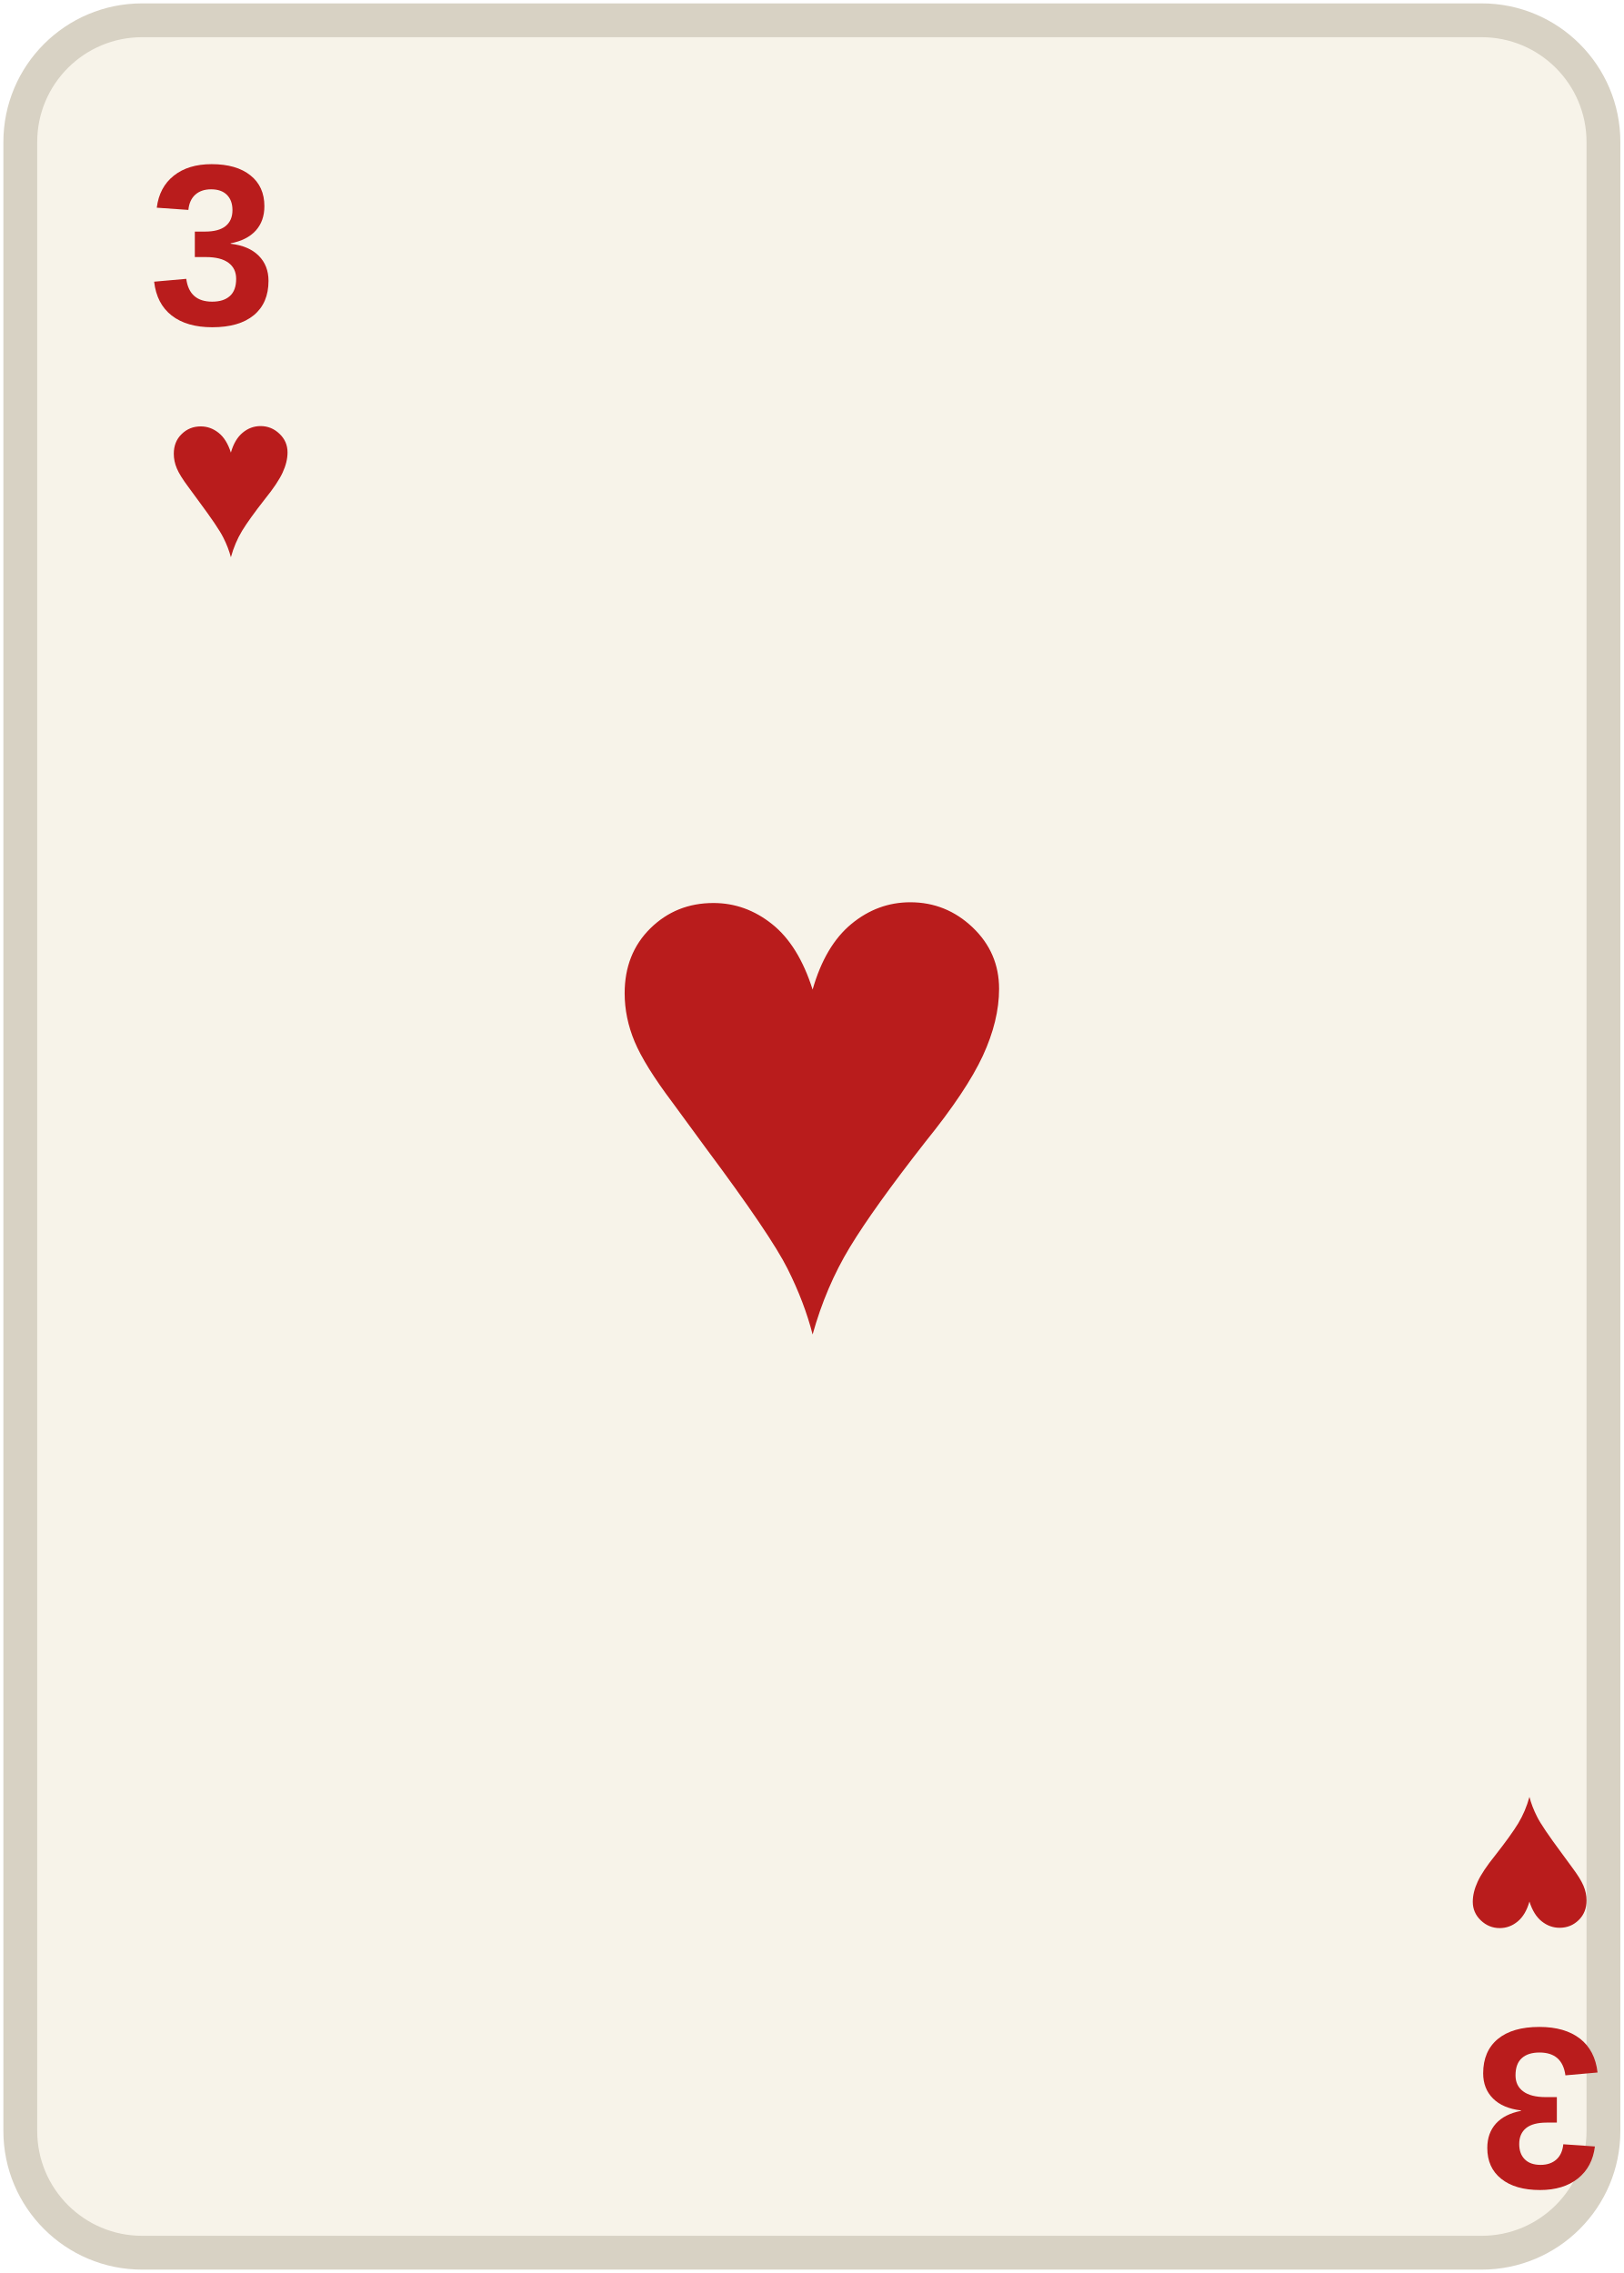
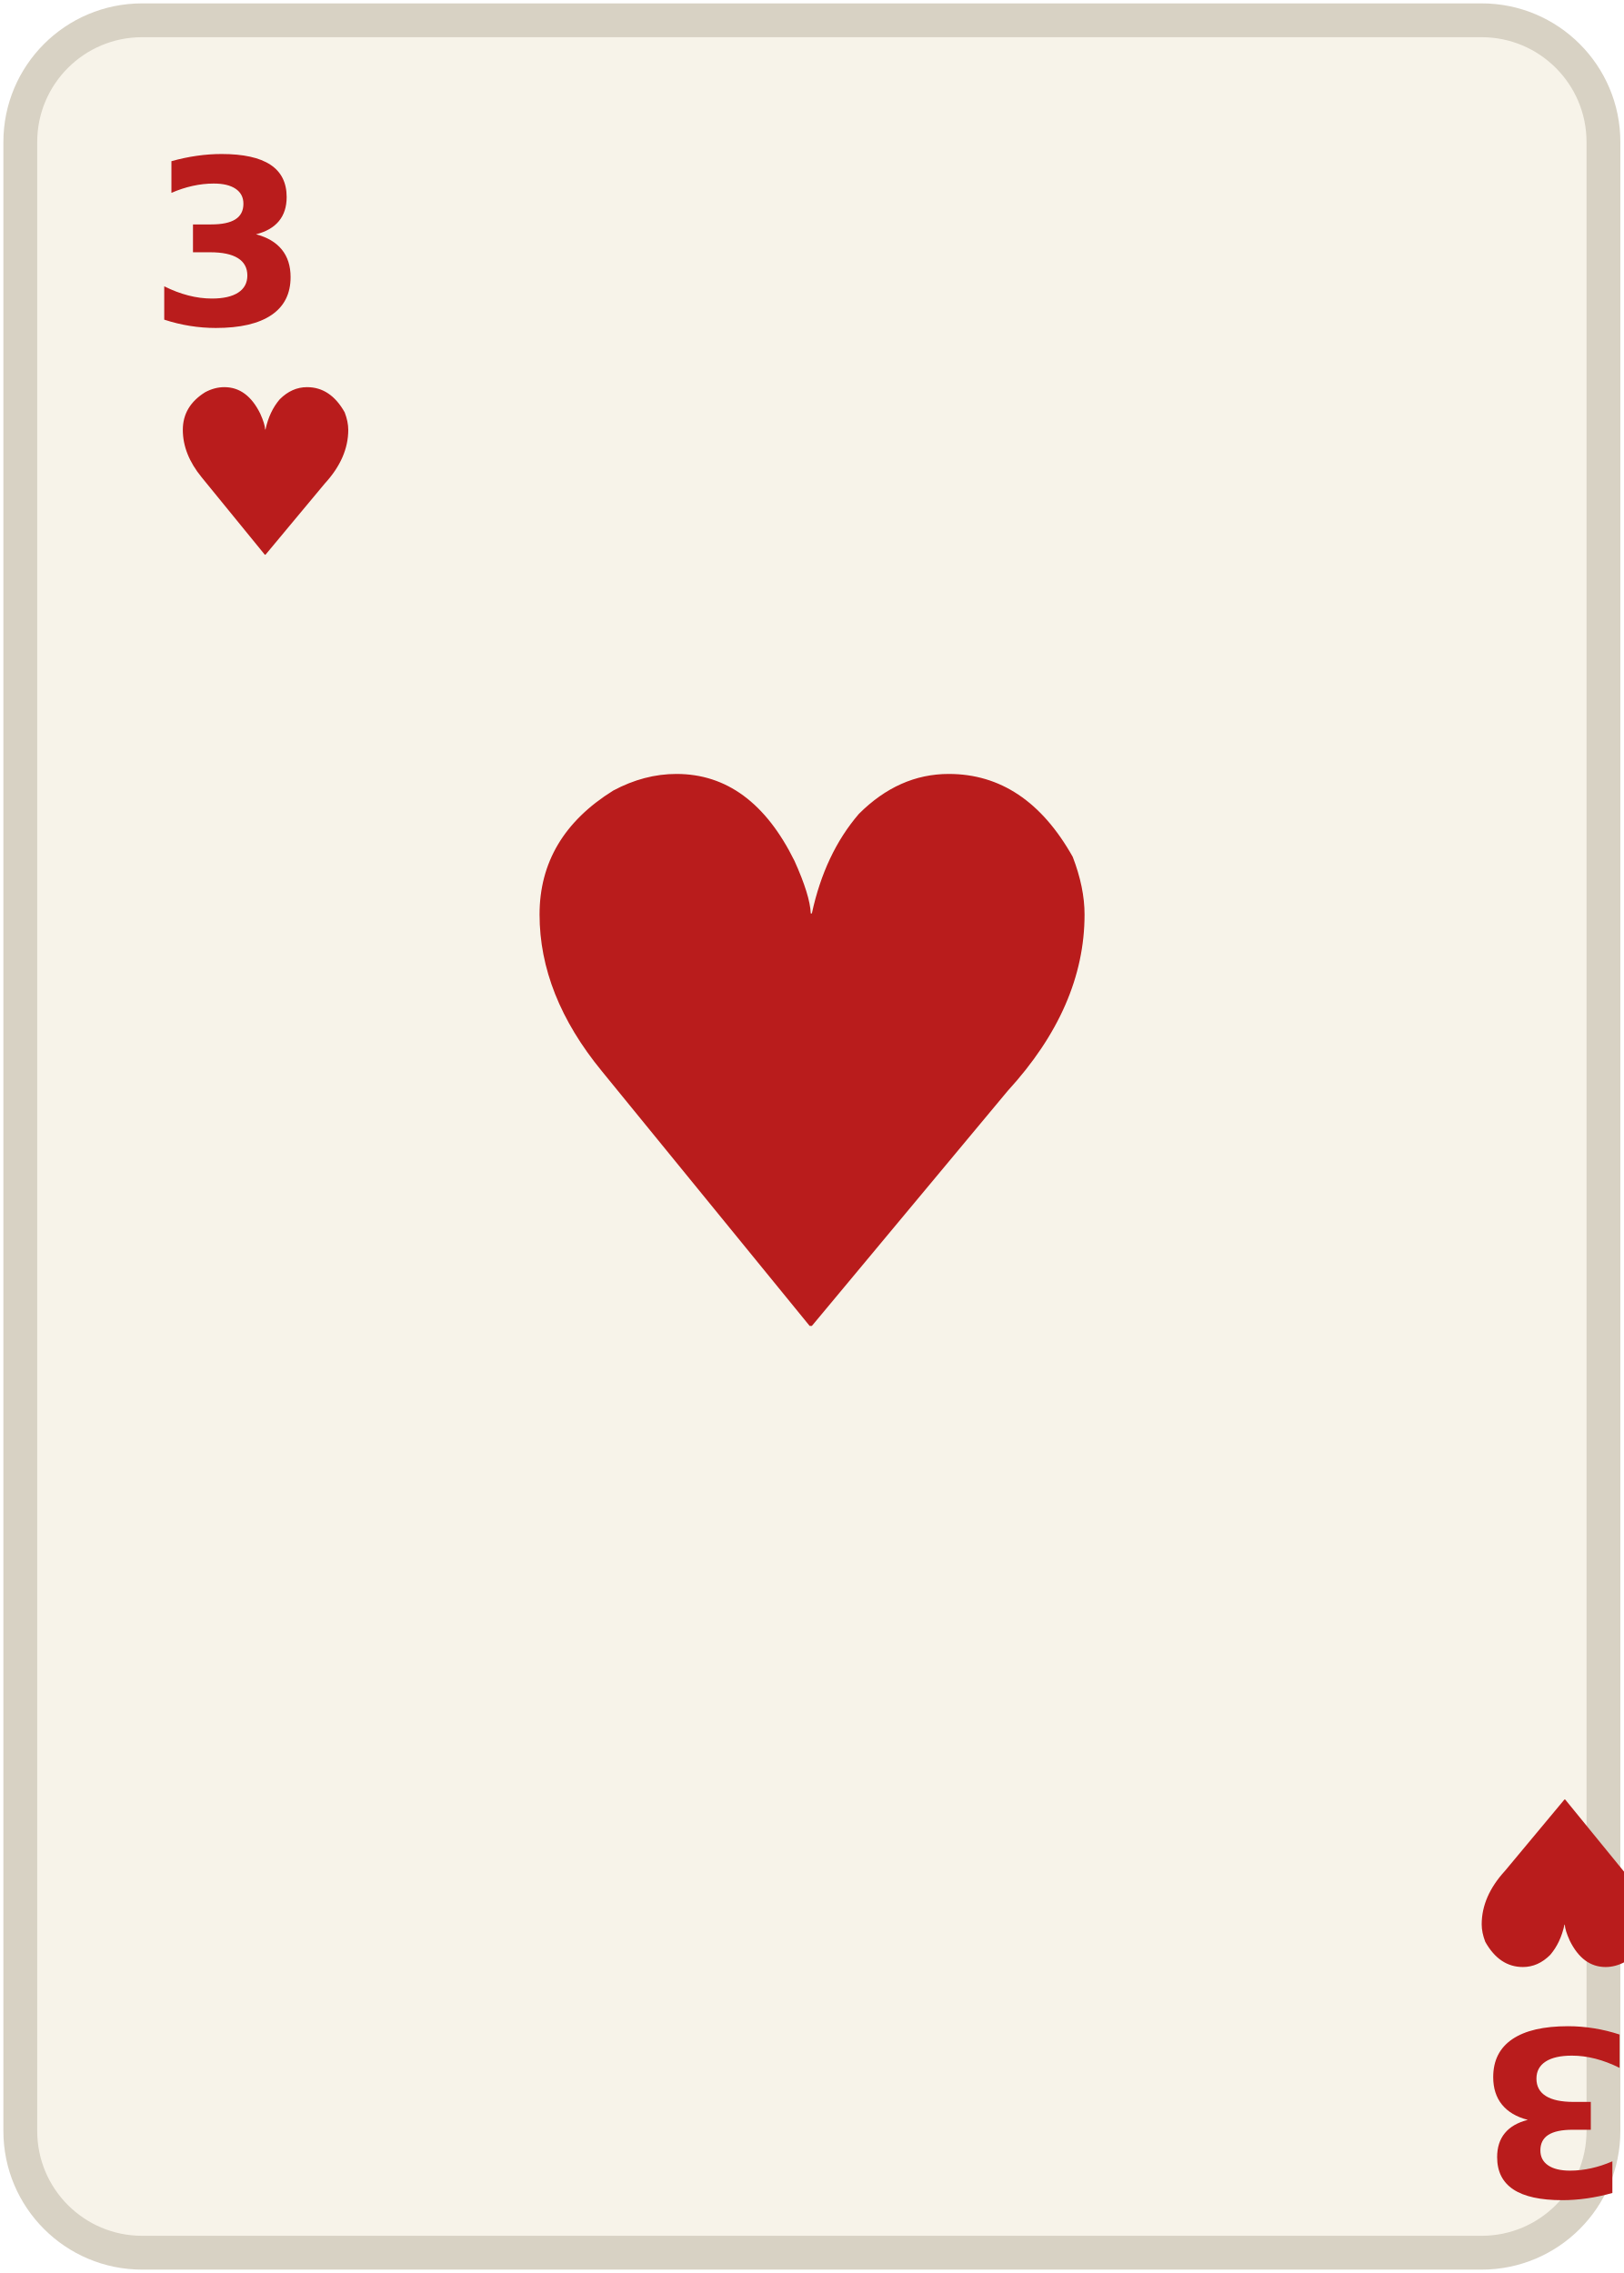
<svg xmlns="http://www.w3.org/2000/svg" width="240" height="336" viewBox="0 0 240 336">
  <rect x="3" y="3" width="234" height="330" rx="18" fill="#F7F3E9" stroke="#D8D2C4" stroke-width="5" />
-   <text x="22" y="48" font-family="Arial, sans-serif" font-size="34" font-weight="700" fill="#B91C1C">3</text>
-   <text x="24" y="82" font-family="Arial, sans-serif" font-size="34" fill="#B91C1C">♥</text>
-   <text x="218" y="300" text-anchor="end" font-family="Arial, sans-serif" font-size="34" font-weight="700" fill="#B91C1C" transform="rotate(180 218 300)">3</text>
-   <text x="216" y="266" text-anchor="end" font-family="Arial, sans-serif" font-size="34" fill="#B91C1C" transform="rotate(180 216 266)">♥</text>
-   <text x="120.0" y="196.0" text-anchor="middle" font-family="Arial, sans-serif" font-size="112" fill="#B91C1C">♥</text>
+   <g transform="">
+     <path d="M954 805Q1105 766 1183.5 669.5Q1262 573 1262 424Q1262 202 1092.0 86.5Q922 -29 596 -29Q481 -29 365.5 -10.5Q250 8 137 45V342Q245 288 351.5 260.5Q458 233 561 233Q714 233 795.5 286.0Q877 339 877 438Q877 540 793.5 592.5Q710 645 547 645H393V893H555Q700 893 771.0 938.5Q842 984 842 1077Q842 1163 773.0 1210.0Q704 1257 578 1257Q485 1257 390.0 1236.0Q295 1215 201 1174V1456Q315 1488 427.0 1504.0Q539 1520 647 1520Q938 1520 1082.5 1424.5Q1227 1329 1227 1137Q1227 1006 1158.0 922.5Q1089 839 954 805Z" transform="translate(22 48) scale(0.0166016 -0.0166016)" fill="#B91C1C" />
+   </g>
+   <g transform="">
+     <path d="M552 1492Q755 1492 871 1257Q913 1164 915 1115H918Q953 1277 1045 1384Q1153 1492 1288 1492Q1497 1492 1623 1268Q1655 1185 1655 1112Q1655 862 1447 635L918 0H912L350 689Q182 894 182 1112Q182 1323 381 1447Q465 1492 552 1492Z" transform="translate(24 82) scale(0.0166016 -0.0166016)" fill="#B91C1C" />
+   </g>
+   <g transform="rotate(180 218 300)">
+     <path d="M954 805Q1105 766 1183.5 669.5Q1262 573 1262 424Q1262 202 1092.0 86.5Q922 -29 596 -29Q481 -29 365.5 -10.5Q250 8 137 45V342Q245 288 351.5 260.5Q458 233 561 233Q714 233 795.5 286.0Q877 339 877 438Q877 540 793.5 592.5Q710 645 547 645H393V893H555Q700 893 771.0 938.5Q842 984 842 1077Q842 1163 773.0 1210.0Q704 1257 578 1257Q485 1257 390.0 1236.0Q295 1215 201 1174V1456Q315 1488 427.0 1504.0Q539 1520 647 1520Q938 1520 1082.5 1424.5Q1227 1329 1227 1137Q1227 1006 1158.0 922.5Q1089 839 954 805Z" transform="translate(194.343 300) scale(0.0166016 -0.0166016)" fill="#B91C1C" />
+   </g>
+   <g transform="rotate(180 216 266)">
+     <path d="M552 1492Q755 1492 871 1257Q913 1164 915 1115H918Q953 1277 1045 1384Q1153 1492 1288 1492Q1497 1492 1623 1268Q1655 1185 1655 1112Q1655 862 1447 635L918 0H912L350 689Q182 894 182 1112Q182 1323 381 1447Q465 1492 552 1492Z" transform="translate(185.52 266) scale(0.0166016 -0.0166016)" fill="#B91C1C" />
+   </g>
+   <g transform="">
+     <path d="M552 1492Q755 1492 871 1257Q913 1164 915 1115H918Q953 1277 1045 1384Q1153 1492 1288 1492Q1497 1492 1623 1268Q1655 1185 1655 1112Q1655 862 1447 635L918 0H912L350 689Q182 894 182 1112Q182 1323 381 1447Q465 1492 552 1492Z" transform="translate(69.7969 196) scale(0.0546875 -0.0546875)" fill="#B91C1C" />
+   </g>
</svg>
